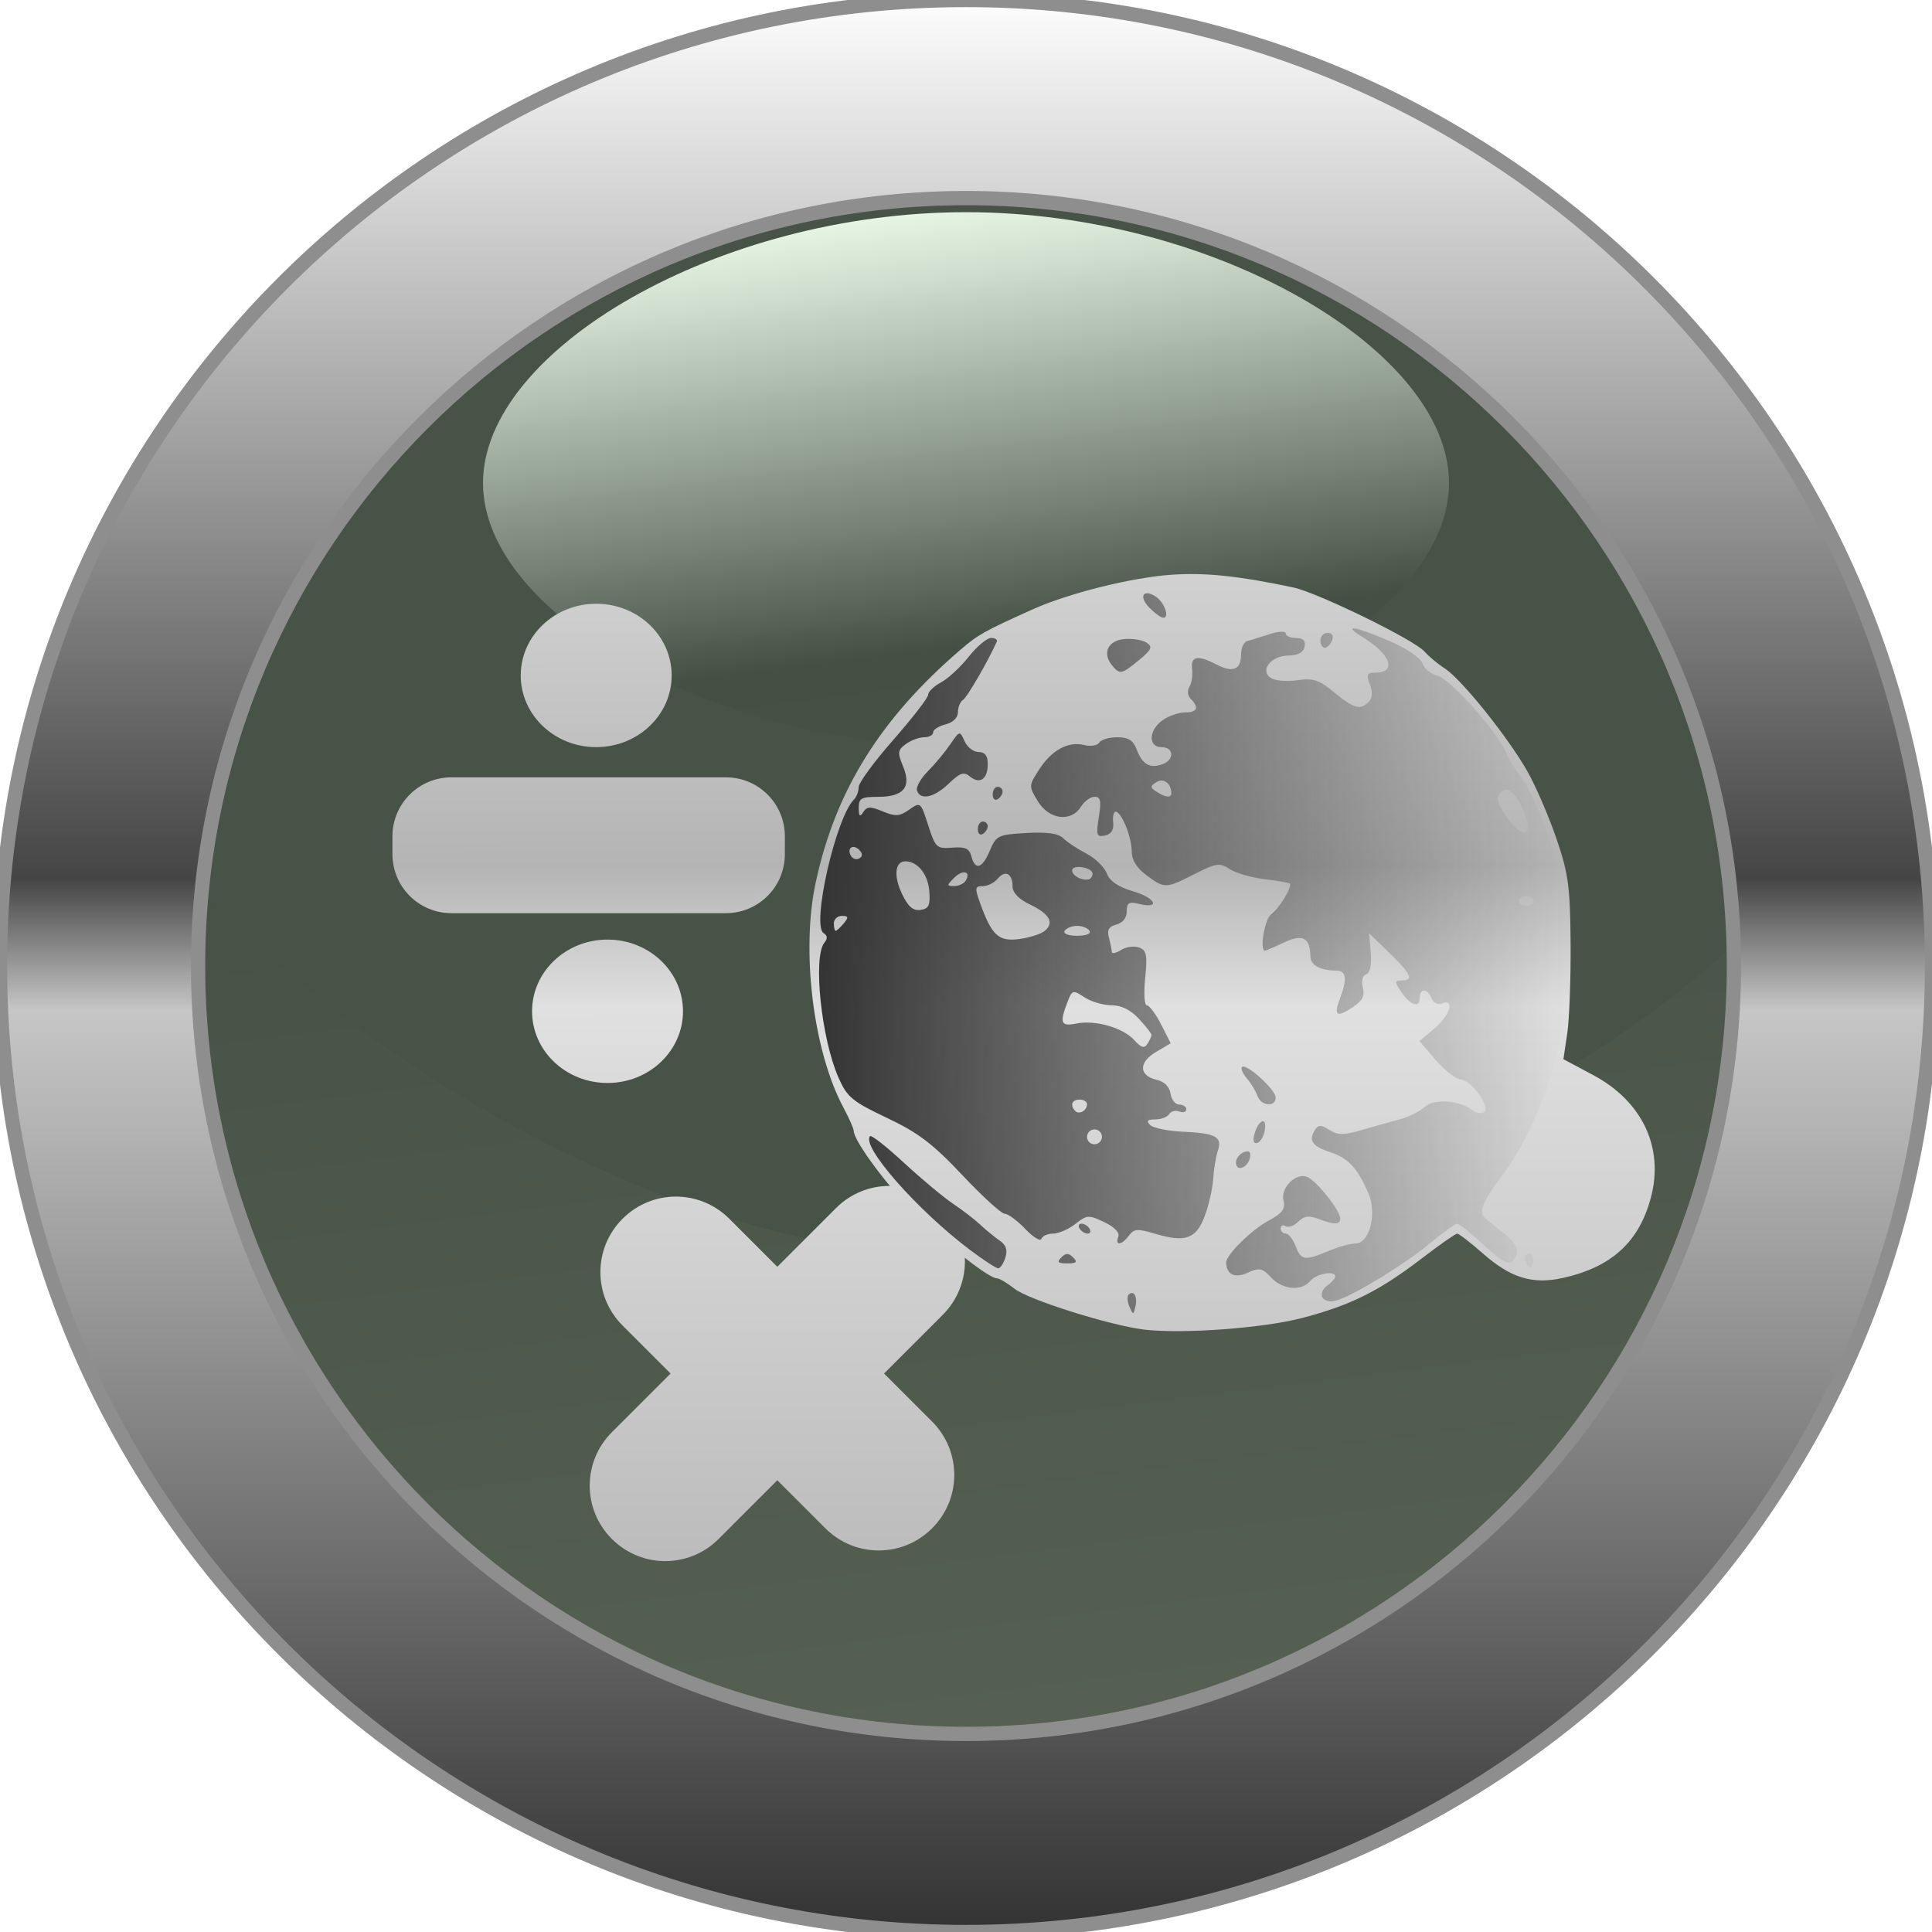
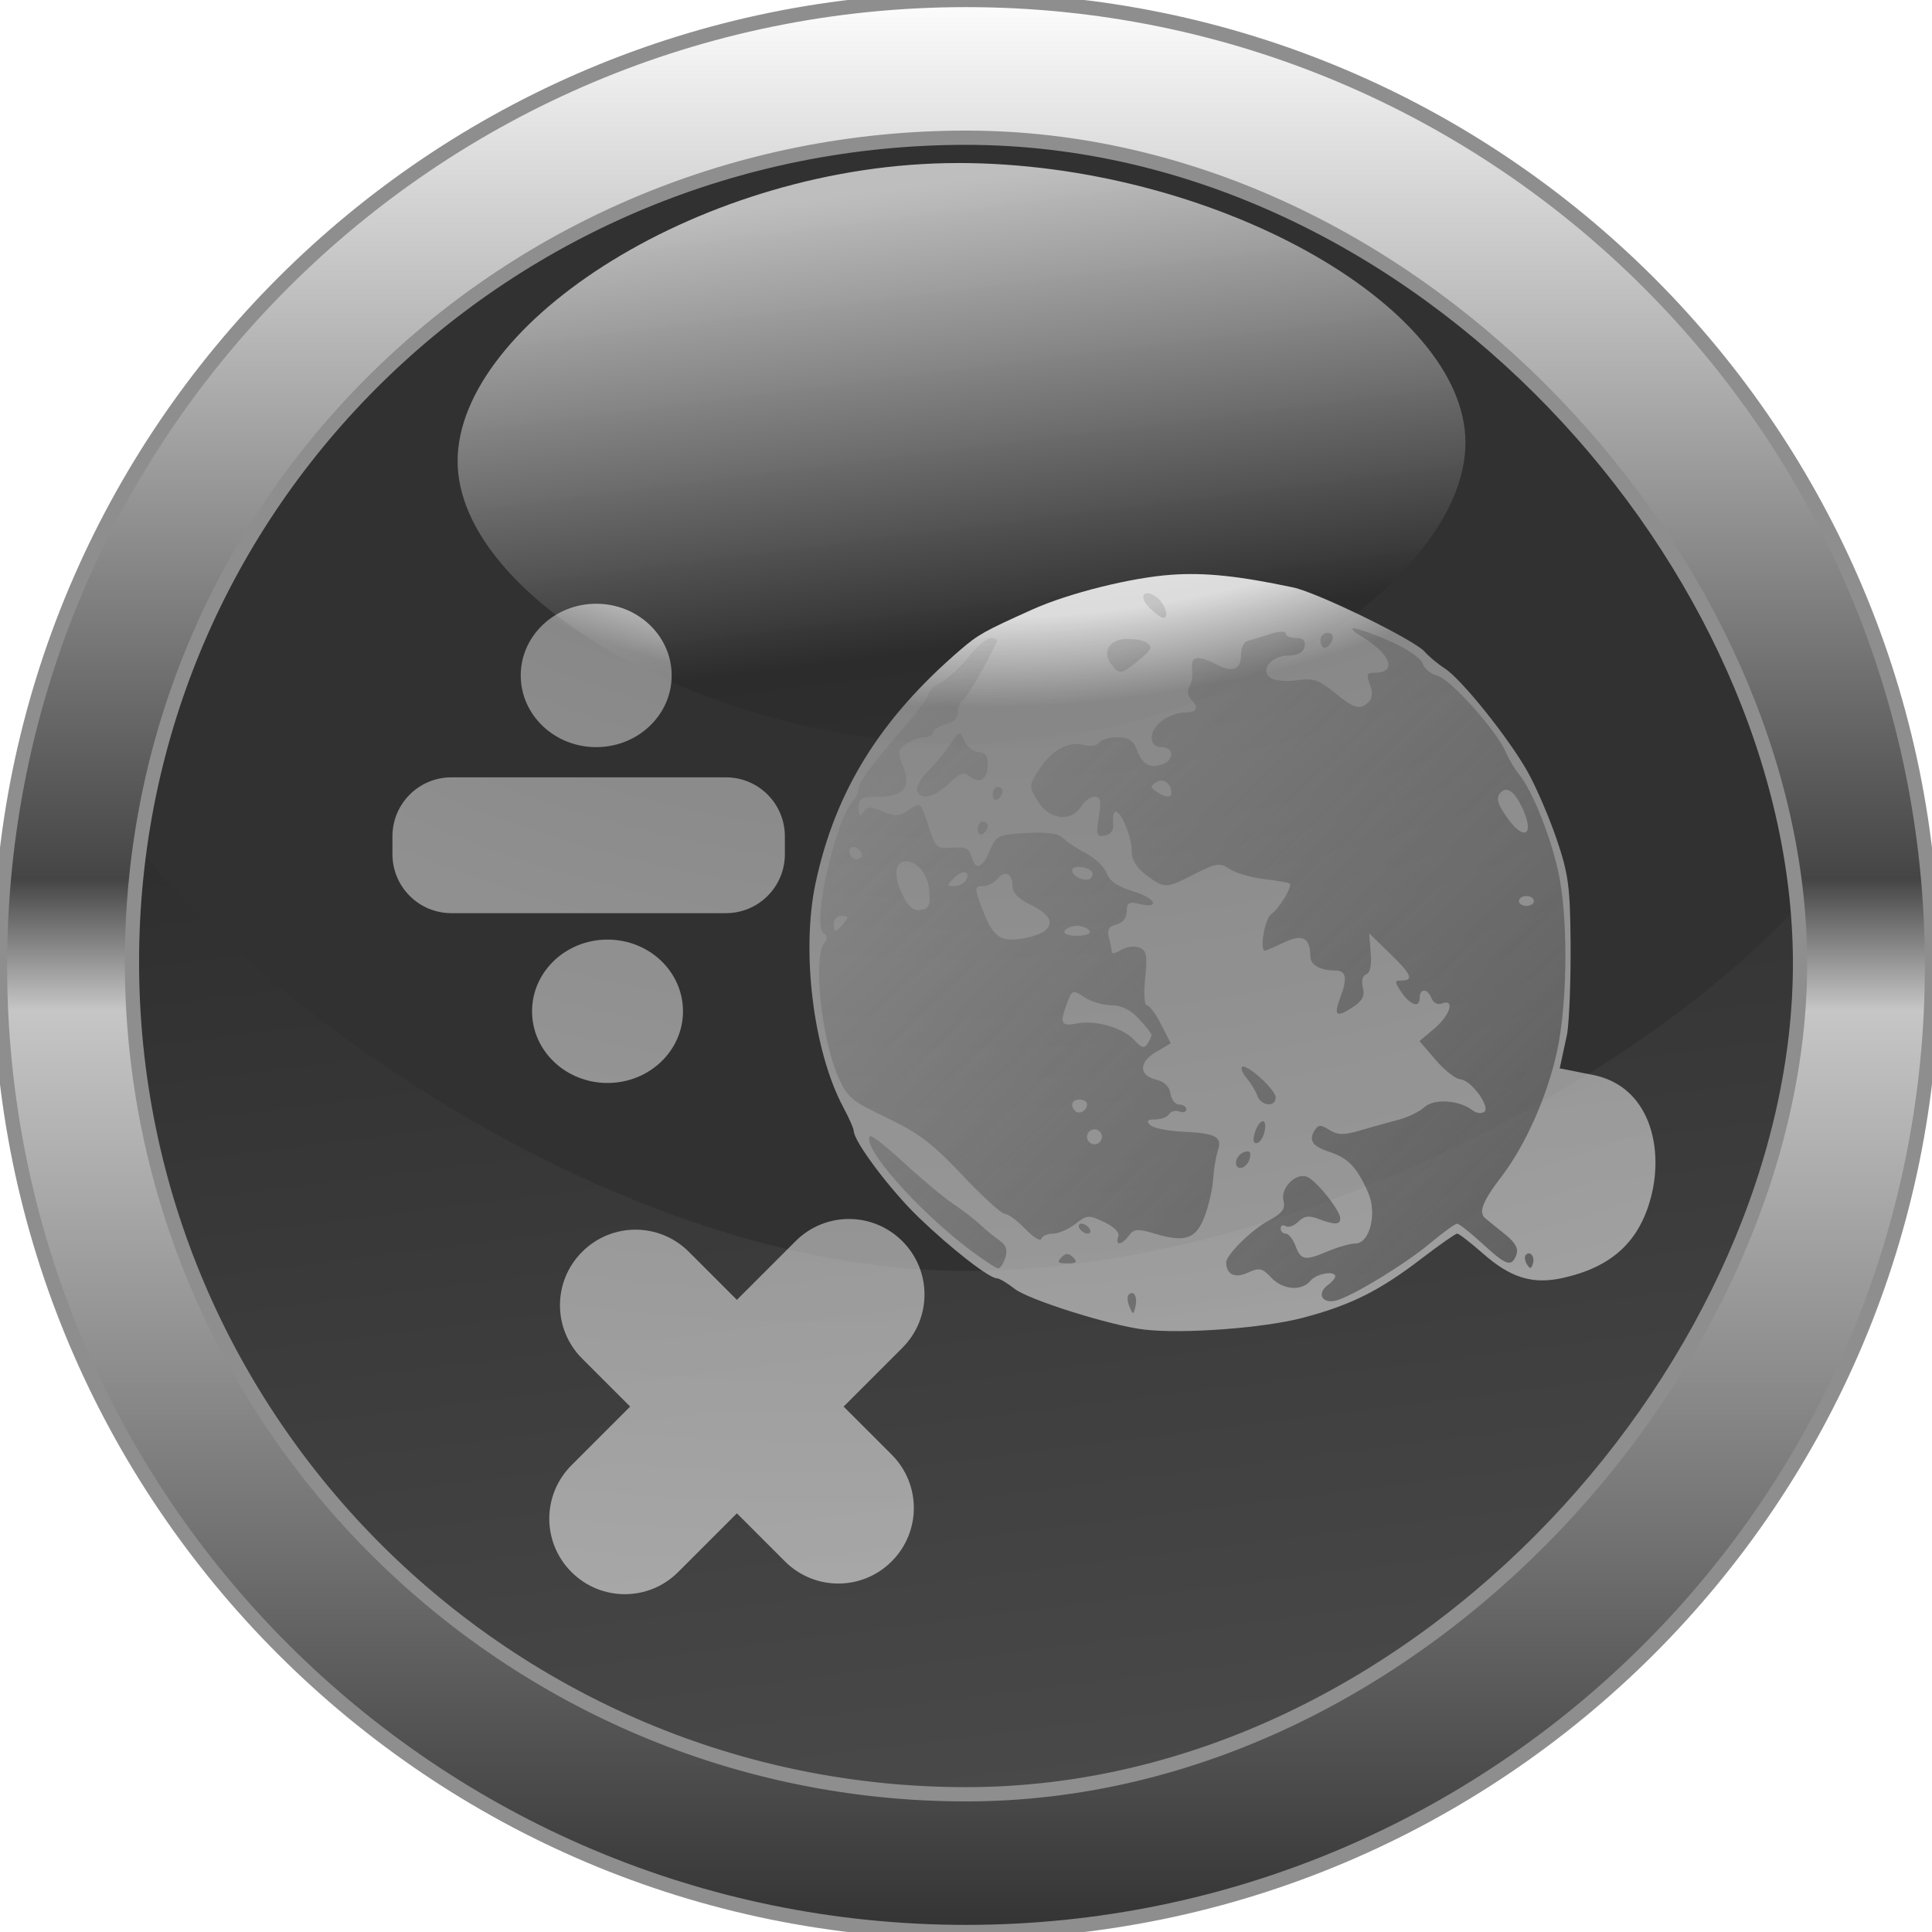
<svg xmlns="http://www.w3.org/2000/svg" xmlns:xlink="http://www.w3.org/1999/xlink" width="64px" height="64px" id="svg2985" version="1.1">
  <defs id="defs2987">
+     <linearGradient id="linearGradient3806">
+       <stop id="stop3820" offset="0" style="stop-color:#ffffff;stop-opacity:0.968" />
+       <stop id="stop3810" offset="0.427" style="stop-color:#ffffff;stop-opacity:0.827" />
+       <stop style="stop-color:#ffffff;stop-opacity:0.424" offset="0.484" id="stop3812" />
+       <stop style="stop-color:#ffffff;stop-opacity:0.531" offset="1" id="stop3814" />
+     </linearGradient>
    <linearGradient id="linearGradient7695">
      <stop style="stop-color:#343434;stop-opacity:1;" offset="0" id="stop7697" />
      <stop style="stop-color:#343434;stop-opacity:0;" offset="1" id="stop7699" />
    </linearGradient>
    <linearGradient id="linearGradient7685">
      <stop id="stop7687" offset="0" style="stop-color:#fdfdfd;stop-opacity:1;" />
      <stop style="stop-color:#b4b4b4;stop-opacity:1;" offset="0.438" id="stop7689" />
      <stop id="stop7691" offset="0.523" style="stop-color:#e0e0e0;stop-opacity:1;" />
      <stop id="stop7693" offset="1" style="stop-color:#a9a9a9;stop-opacity:1;" />
    </linearGradient>
    <linearGradient id="linearGradient3797">
-       <stop style="stop-color:#566153;stop-opacity:1;" offset="0" id="stop3799" />
-       <stop id="stop3807" offset="0.712" style="stop-color:#445044;stop-opacity:1;" />
-       <stop style="stop-color:#efffed;stop-opacity:0.977;" offset="1" id="stop3801" />
+       <stop style="stop-color:#494949;stop-opacity:1;" offset="0" id="stop3799" />
+       <stop id="stop3807" offset="0.712" style="stop-color:#2c2c2c;stop-opacity:1;" />
+       <stop style="stop-color:#bcbcbc;stop-opacity:0.977;" offset="1" id="stop3801" />
    </linearGradient>
    <linearGradient id="linearGradient3778">
      <stop id="stop3780" offset="0" style="stop-color:#fdfdfd;stop-opacity:1;" />
      <stop style="stop-color:#454545;stop-opacity:1;" offset="0.455" id="stop3782" />
      <stop id="stop3784" offset="0.523" style="stop-color:#c6c6c6;stop-opacity:1;" />
      <stop id="stop3786" offset="1" style="stop-color:#333333;stop-opacity:1;" />
    </linearGradient>
    <linearGradient id="linearGradient3763">
      <stop style="stop-color:#fdfdfd;stop-opacity:1;" offset="0" id="stop3765" />
      <stop id="stop3771" offset="0.438" style="stop-color:#6e6e6e;stop-opacity:1;" />
      <stop style="stop-color:#c6c6c6;stop-opacity:1;" offset="0.523" id="stop3773" />
      <stop style="stop-color:#333333;stop-opacity:1;" offset="1" id="stop3767" />
    </linearGradient>
    <linearGradient xlink:href="#linearGradient3763" id="linearGradient3769" x1="-34.246" y1="0.202" x2="35.1" y2="0.202" gradientUnits="userSpaceOnUse" />
    <linearGradient xlink:href="#linearGradient3778" id="linearGradient3776" gradientUnits="userSpaceOnUse" x1="-34.246" y1="0.202" x2="35.1" y2="0.202" />
    <linearGradient xlink:href="#linearGradient3778" id="linearGradient3792" gradientUnits="userSpaceOnUse" x1="-34.246" y1="0.202" x2="35.1" y2="0.202" gradientTransform="matrix(0,0.9229103,-1.023706,0,32.2066,31.60616)" />
    <linearGradient xlink:href="#linearGradient3797" id="linearGradient3803" x1="-11.636" y1="32.475" x2="28.592" y2="26.66" gradientUnits="userSpaceOnUse" />
    <linearGradient xlink:href="#linearGradient3778" id="linearGradient3816" gradientUnits="userSpaceOnUse" gradientTransform="matrix(0,0.9229103,-1.023706,0,32.2066,31.60616)" x1="-34.246" y1="0.202" x2="35.1" y2="0.202" />
    <linearGradient xlink:href="#linearGradient7685" id="linearGradient7683" x1="26" y1="4.615" x2="26.064" y2="59.615" gradientUnits="userSpaceOnUse" />
-     <linearGradient xlink:href="#linearGradient7695" id="linearGradient7701" x1="27.131" y1="31.574" x2="51.852" y2="31.574" gradientUnits="userSpaceOnUse" />
+     <linearGradient xlink:href="#linearGradient7695" id="linearGradient7701" x1="66.593" y1="60.058" x2="27.695" y2="19.086" gradientUnits="userSpaceOnUse" />
    <linearGradient xlink:href="#linearGradient7685" id="linearGradient7703" gradientUnits="userSpaceOnUse" x1="26" y1="4.615" x2="26.064" y2="59.615" />
    <linearGradient xlink:href="#linearGradient7685" id="linearGradient7705" gradientUnits="userSpaceOnUse" x1="26" y1="4.615" x2="26.064" y2="59.615" />
    <linearGradient xlink:href="#linearGradient7685" id="linearGradient7707" gradientUnits="userSpaceOnUse" x1="26" y1="4.615" x2="26.064" y2="59.615" />
-     <linearGradient xlink:href="#linearGradient7685" id="linearGradient7709" gradientUnits="userSpaceOnUse" x1="26" y1="4.615" x2="26.064" y2="59.615" />
-     <linearGradient xlink:href="#linearGradient7685" id="linearGradient7711" gradientUnits="userSpaceOnUse" x1="26" y1="4.615" x2="26.064" y2="59.615" />
-     <linearGradient xlink:href="#linearGradient7685" id="linearGradient7718" gradientUnits="userSpaceOnUse" x1="26" y1="4.615" x2="26.064" y2="59.615" />
-     <linearGradient xlink:href="#linearGradient7685" id="linearGradient7720" gradientUnits="userSpaceOnUse" x1="26" y1="4.615" x2="26.064" y2="59.615" />
-     <linearGradient xlink:href="#linearGradient7685" id="linearGradient7722" gradientUnits="userSpaceOnUse" x1="26" y1="4.615" x2="26.064" y2="59.615" />
+     <linearGradient xlink:href="#linearGradient7685" id="linearGradient7711" gradientUnits="userSpaceOnUse" x1="19.673" y1="27.85" x2="20.152" y2="23.207" />
+     <linearGradient xlink:href="#linearGradient7685" id="linearGradient7722" gradientUnits="userSpaceOnUse" x1="29.319" y1="27.539" x2="28.657" y2="46.857" />
+     <radialGradient xlink:href="#linearGradient3806" id="radialGradient3816" cx="37.326" cy="14.24" fx="37.326" fy="14.24" r="20.907" gradientTransform="matrix(3.078836,-0.4615687,0.370388,2.470626,-85.63042,-19.93465)" gradientUnits="userSpaceOnUse" />
+     <radialGradient xlink:href="#linearGradient3806" id="radialGradient3800" gradientUnits="userSpaceOnUse" gradientTransform="matrix(3.078836,-0.4615687,0.370388,2.470626,-85.63042,-19.93465)" cx="37.326" cy="14.24" fx="37.326" fy="14.24" r="20.907" />
+     <radialGradient xlink:href="#linearGradient3806" id="radialGradient3802" gradientUnits="userSpaceOnUse" gradientTransform="matrix(3.078836,-0.4615687,0.370388,2.470626,-85.63042,-19.93465)" cx="37.326" cy="14.24" fx="37.326" fy="14.24" r="20.907" />
+     <radialGradient xlink:href="#linearGradient3806" id="radialGradient3804" gradientUnits="userSpaceOnUse" gradientTransform="matrix(3.078836,-0.4615687,0.370388,2.470626,-85.63042,-19.93465)" cx="37.326" cy="14.24" fx="37.326" fy="14.24" r="20.907" />
+     <radialGradient xlink:href="#linearGradient3806" id="radialGradient3806" gradientUnits="userSpaceOnUse" gradientTransform="matrix(3.078836,-0.4615687,0.370388,2.470626,-85.63042,-19.93465)" cx="37.326" cy="14.24" fx="37.326" fy="14.24" r="20.907" />
+     <radialGradient xlink:href="#linearGradient3806" id="radialGradient3808" gradientUnits="userSpaceOnUse" gradientTransform="matrix(3.078836,-0.4615687,0.370388,2.470626,-85.63042,-19.93465)" cx="37.326" cy="14.24" fx="37.326" fy="14.24" r="20.907" />
+     <radialGradient xlink:href="#linearGradient3806" id="radialGradient3815" gradientUnits="userSpaceOnUse" gradientTransform="matrix(3.078836,-0.4615687,0.370388,2.470626,-85.63042,-19.93465)" cx="37.326" cy="14.24" fx="37.326" fy="14.24" r="20.907" />
+     <radialGradient xlink:href="#linearGradient3806" id="radialGradient3817" gradientUnits="userSpaceOnUse" gradientTransform="matrix(3.078836,-0.4615687,0.370388,2.470626,-85.63042,-19.93465)" cx="37.326" cy="14.24" fx="37.326" fy="14.24" r="20.907" />
+     <radialGradient xlink:href="#linearGradient3806" id="radialGradient3819" gradientUnits="userSpaceOnUse" gradientTransform="matrix(3.078836,-0.4615687,0.370388,2.470626,-85.63042,-19.93465)" cx="37.326" cy="14.24" fx="37.326" fy="14.24" r="20.907" />
  </defs>
  <g id="layer1">
-     <path style="fill:url(#linearGradient3803);fill-opacity:1;fill-rule:evenodd;stroke:none" id="path3795" d="m 28.592,26.66 a 19.95,17.283 0 1 1 -39.901,0 19.95,17.283 0 1 1 39.901,0 z" transform="matrix(0,-1.303241,1.504358,0,-8.106077,43.26203)" />
-     <path style="fill:#475347;fill-opacity:1;fill-rule:evenodd;stroke:none" d="M 32,1 C 17.088,1 7.985,12.233 2.875,21.625 c -2.474,4.547 14.213,20 29.125,20 14.912,0 31.853,-12.749 29.344,-18.062 C 56.545,13.402 46.912,1 32,1 z m 0,6.029 c 8.19,0 16,4.552 16,8.971 0,4.419 -7.81,8.736 -16,8.736 -8.19,0 -16,-4.317 -16,-8.736 0,-4.419 7.81,-8.971 16,-8.971 z" id="path3809" />
-     <path style="fill:url(#linearGradient3816);fill-opacity:1;fill-rule:evenodd;stroke:#8e8e8e;stroke-width:0.472;stroke-miterlimit:4;stroke-opacity:1" d="M 32 0 C 14.327 7.1054274e-15 0 14.327 0 32 C 4.7369516e-15 49.673 14.327 64 32 64 C 49.673 64 64 49.673 64 32 C 64 14.327 49.673 0 32 0 z M 32 6.562 C 46.048 6.562 57.438 17.952 57.438 32 C 57.438 46.048 46.048 57.438 32 57.438 C 17.952 57.438 6.562 46.048 6.562 32 C 6.562 17.952 17.952 6.562 32 6.562 z " id="path2993" />
-     <path id="path7601" d="m 37.901,44.044 c -1.119,-0.133 -3.824,-0.985 -4.29,-1.35 -0.243,-0.191 -0.507,-0.348 -0.586,-0.348 -0.256,0 -1.512,-0.978 -2.59,-2.016 -0.944,-0.908 -2.155,-2.523 -2.155,-2.871 0,-0.074 -0.153,-0.419 -0.339,-0.767 -0.998,-1.862 -1.409,-5.171 -0.923,-7.444 0.651,-3.046 2.139,-5.441 4.804,-7.729 0.582,-0.5 0.782,-0.612 2.379,-1.33 1.197,-0.539 3.279,-1.058 4.605,-1.15 1.122,-0.077 2.209,0.036 4.029,0.42 0.811,0.171 4.02,1.738 4.358,2.128 0.136,0.157 0.435,0.406 0.665,0.554 0.559,0.36 2.118,2.305 2.75,3.431 0.279,0.497 0.709,1.497 0.956,2.22 0.392,1.151 0.45,1.583 0.464,3.454 0.009,1.176 -0.041,2.521 -0.111,2.989 l -0.127,0.852 0.98,0.523 c 1.632,0.87 2.356,2.398 1.92,4.053 -0.389,1.474 -1.299,2.309 -2.913,2.67 -1.004,0.225 -1.732,0.003 -2.656,-0.811 -0.41,-0.361 -0.792,-0.656 -0.849,-0.656 -0.057,0 -0.591,0.373 -1.185,0.829 -1.398,1.071 -2.347,1.544 -3.943,1.963 -1.294,0.34 -3.973,0.537 -5.242,0.387 z" style="fill:url(#linearGradient7718);fill-opacity:1" />
-     <g style="fill:url(#linearGradient7722);fill-opacity:1" id="g7611" transform="translate(-2,1)">
-       <path id="rect7609" style="fill:url(#linearGradient7720);fill-opacity:1;fill-rule:nonzero;stroke:none" d="m 22.623,39.373 c 0.979,-0.979 2.556,-0.979 3.536,0 l 6.718,6.718 c 0.979,0.979 0.979,2.556 0,3.536 -0.979,0.979 -2.556,0.979 -3.536,0 L 22.623,42.909 c -0.979,-0.979 -0.979,-2.556 0,-3.536 z m -0.354,7.071 7.425,-7.425 c 0.979,-0.979 2.556,-0.979 3.536,0 0.979,0.979 0.979,2.556 0,3.536 l -7.425,7.425 c -0.979,0.979 -2.556,0.979 -3.536,0 -0.979,-0.979 -0.979,-2.556 0,-3.536 z" />
+     <path style="fill:url(#linearGradient3803);fill-opacity:1.0;fill-rule:evenodd;stroke:none" id="path3795" d="m 30.18,26.66 a 21.538,18.821 0 1 1 -43.076,0 21.538,18.821 0 1 1 43.076,0 z" transform="matrix(0,-1.303241,1.504358,0,-8.106077,43.26203)" />
+     <path style="fill:#313131;fill-opacity:1;fill-rule:evenodd;stroke:none" d="m 31.973,0.148 c -15.331,0 -24.69,11.599 -29.943,21.298 -2.544,4.696 14.613,20.653 29.943,20.653 15.331,0 32.749,-13.165 30.168,-18.652 C 57.208,12.955 47.304,0.148 31.973,0.148 z M 31.73,5.4 c 8.42,0 16.815,4.701 16.815,9.264 0,4.563 -8.151,9.995 -16.571,9.995 -8.42,0 -16.815,-4.823 -16.815,-9.386 0,-4.563 8.151,-9.872 16.571,-9.872 z" id="path3809" />
+     <path style="fill:url(#linearGradient3816);fill-opacity:1;fill-rule:evenodd;stroke:#8e8e8e;stroke-width:0.472;stroke-miterlimit:4;stroke-opacity:1" d="M 32,0 C 14.327,0 0,14.327 0,32 0,49.673 14.327,64 32,64 49.673,64 64,49.673 64,32 64,14.327 49.673,0 32,0 z m 0,4.562 c 15.152,0 27.597,14.357 27.629,27.305 C 59.66,44.878 47.152,59.438 32,59.438 16.848,59.438 4.371,47.126 4.371,31.868 4.371,16.61 16.848,4.562 32,4.562 z" id="path2993" />
+     <path id="path7601" d="m 37.901,44.044 c -1.119,-0.133 -3.824,-0.985 -4.29,-1.35 -0.243,-0.191 -0.507,-0.348 -0.586,-0.348 -0.256,0 -1.512,-0.978 -2.59,-2.016 -0.944,-0.908 -2.155,-2.523 -2.155,-2.871 0,-0.074 -0.153,-0.419 -0.339,-0.767 -0.998,-1.862 -1.409,-5.171 -0.923,-7.444 0.651,-3.046 2.139,-5.441 4.804,-7.729 0.582,-0.5 0.782,-0.612 2.379,-1.33 1.197,-0.539 3.279,-1.058 4.605,-1.15 1.122,-0.077 2.209,0.036 4.029,0.42 0.811,0.171 4.02,1.738 4.358,2.128 0.136,0.157 0.435,0.406 0.665,0.554 0.559,0.36 2.118,2.305 2.75,3.431 0.279,0.497 0.709,1.497 0.956,2.22 0.392,1.151 0.45,1.583 0.464,3.454 0.009,1.176 -0.041,2.521 -0.111,2.989 l -0.249,1.156 1.102,0.218 c 1.873,0.371 2.356,2.398 1.92,4.053 -0.389,1.474 -1.299,2.309 -2.913,2.67 -1.004,0.225 -1.732,0.003 -2.656,-0.811 -0.41,-0.361 -0.792,-0.656 -0.849,-0.656 -0.057,0 -0.591,0.373 -1.185,0.829 -1.398,1.071 -2.347,1.544 -3.943,1.963 -1.294,0.34 -3.973,0.537 -5.242,0.387 z" style="fill:url(#radialGradient3815);fill-opacity:1" />
+     <g style="fill:url(#radialGradient3819);fill-opacity:1" id="g7611" transform="translate(-3.339021,2.095562)">
+       <path id="rect7609" style="fill:url(#radialGradient3817);fill-opacity:1;fill-rule:nonzero;stroke:none" d="m 22.623,39.373 c 0.979,-0.979 2.556,-0.979 3.536,0 l 6.718,6.718 c 0.979,0.979 0.979,2.556 0,3.536 -0.979,0.979 -2.556,0.979 -3.536,0 L 22.623,42.909 c -0.979,-0.979 -0.979,-2.556 0,-3.536 z m -0.354,7.071 7.425,-7.425 c 0.979,-0.979 2.556,-0.979 3.536,0 0.979,0.979 0.979,2.556 0,3.536 l -7.425,7.425 c -0.979,0.979 -2.556,0.979 -3.536,0 -0.979,-0.979 -0.979,-2.556 0,-3.536 z" />
    </g>
-     <g style="fill:url(#linearGradient7711);fill-opacity:1" id="g7640">
-       <path id="path7620-3" style="fill:url(#linearGradient7709);fill-opacity:1;fill-rule:nonzero;stroke:none" d="m 22.625,33.5 c 0,1.312 -1.119,2.375 -2.5,2.375 -1.381,0 -2.5,-1.063 -2.5,-2.375 0,-1.312 1.119,-2.375 2.5,-2.375 1.381,0 2.5,1.063 2.5,2.375 z M 22.25,22.375 c 0,1.312 -1.119,2.375 -2.5,2.375 -1.381,0 -2.5,-1.063 -2.5,-2.375 0,-1.312 1.119,-2.375 2.5,-2.375 1.381,0 2.5,1.063 2.5,2.375 z m -7.293,3.375 9.087,0 C 25.127,25.75 26,26.623 26,27.707 l 0,0.587 C 26,29.377 25.127,30.25 24.043,30.25 l -9.087,0 C 13.873,30.25 13,29.377 13,28.293 l 0,-0.587 C 13,26.623 13.873,25.75 14.957,25.75 z" />
+     <g style="fill:url(#radialGradient3808);fill-opacity:1" id="g7640">
+       <path id="path7620-3" style="fill:url(#radialGradient3806);fill-opacity:1;fill-rule:nonzero;stroke:none" d="m 22.625,33.5 c 0,1.312 -1.119,2.375 -2.5,2.375 -1.381,0 -2.5,-1.063 -2.5,-2.375 0,-1.312 1.119,-2.375 2.5,-2.375 1.381,0 2.5,1.063 2.5,2.375 z M 22.25,22.375 c 0,1.312 -1.119,2.375 -2.5,2.375 -1.381,0 -2.5,-1.063 -2.5,-2.375 0,-1.312 1.119,-2.375 2.5,-2.375 1.381,0 2.5,1.063 2.5,2.375 z m -7.293,3.375 9.087,0 C 25.127,25.75 26,26.623 26,27.707 l 0,0.587 C 26,29.377 25.127,30.25 24.043,30.25 l -9.087,0 C 13.873,30.25 13,29.377 13,28.293 l 0,-0.587 C 13,26.623 13.873,25.75 14.957,25.75 z" />
    </g>
    <path id="path7599" d="m 37.413,43.284 c -0.07,-0.162 -0.082,-0.341 -0.025,-0.397 0.167,-0.167 0.302,0.068 0.225,0.392 -0.068,0.287 -0.077,0.288 -0.199,0.006 z m 6.397,-0.299 c -0.068,-0.11 -0.002,-0.283 0.151,-0.395 0.149,-0.109 0.272,-0.246 0.272,-0.304 0,-0.207 -0.622,-0.1 -0.822,0.141 -0.295,0.356 -0.921,0.303 -1.306,-0.11 -0.292,-0.313 -0.386,-0.332 -0.773,-0.156 -0.425,0.194 -0.705,0.061 -0.714,-0.338 -0.006,-0.247 0.831,-1.077 1.39,-1.378 0.467,-0.251 0.577,-0.396 0.509,-0.668 -0.106,-0.422 0.402,-0.939 0.78,-0.794 0.301,0.116 1.101,1.115 1.101,1.377 0,0.217 -0.186,0.221 -0.724,0.017 -0.315,-0.12 -0.478,-0.097 -0.667,0.093 -0.138,0.138 -0.326,0.205 -0.417,0.149 -0.091,-0.056 -0.166,-0.024 -0.166,0.072 0,0.096 0.076,0.174 0.169,0.174 0.093,0 0.239,0.185 0.325,0.411 0.182,0.479 0.299,0.497 1.094,0.164 0.325,-0.136 0.724,-0.247 0.886,-0.247 0.472,0 0.726,-0.986 0.429,-1.672 -0.36,-0.832 -0.661,-1.156 -1.263,-1.354 -0.594,-0.196 -0.727,-0.387 -0.509,-0.731 0.116,-0.183 0.199,-0.184 0.484,-0.005 0.281,0.175 0.476,0.177 1.05,0.008 0.388,-0.114 0.951,-0.272 1.252,-0.35 0.301,-0.078 0.684,-0.267 0.852,-0.419 0.318,-0.288 1.171,-0.225 1.595,0.116 0.109,0.088 0.277,0.111 0.373,0.052 0.239,-0.148 -0.429,-1.067 -0.788,-1.085 -0.152,-0.008 -0.519,-0.296 -0.814,-0.64 l -0.538,-0.626 0.497,-0.418 c 0.519,-0.437 0.689,-0.996 0.251,-0.828 -0.14,0.054 -0.289,-0.019 -0.347,-0.17 -0.13,-0.34 -0.395,-0.342 -0.395,-0.003 0,0.343 -0.322,0.225 -0.623,-0.228 -0.214,-0.322 -0.211,-0.361 0.027,-0.361 0.415,0 0.322,-0.208 -0.405,-0.912 l -0.671,-0.65 0.053,0.645 c 0.033,0.407 -0.022,0.67 -0.151,0.713 -0.122,0.041 -0.166,0.217 -0.11,0.439 0.07,0.279 -0.015,0.442 -0.343,0.657 -0.534,0.35 -0.633,0.277 -0.413,-0.304 0.249,-0.655 0.208,-0.917 -0.146,-0.917 -0.512,0 -0.836,-0.181 -0.838,-0.47 -0.006,-0.62 -0.256,-0.752 -0.87,-0.461 -0.316,0.15 -0.6,0.273 -0.632,0.273 -0.189,0 -0.012,-1.047 0.204,-1.206 0.274,-0.202 0.71,-0.921 0.615,-1.016 -0.03,-0.03 -0.407,-0.097 -0.836,-0.147 -0.43,-0.051 -0.947,-0.2 -1.15,-0.333 -0.335,-0.219 -0.443,-0.203 -1.161,0.161 -0.965,0.49 -0.993,0.491 -1.599,0.042 -0.323,-0.239 -0.487,-0.504 -0.487,-0.789 0,-0.472 -0.341,-1.314 -0.533,-1.316 -0.067,-7.07e-4 -0.104,0.162 -0.082,0.362 0.026,0.243 -0.064,0.385 -0.272,0.428 -0.279,0.058 -0.3,-0.007 -0.204,-0.61 0.086,-0.538 0.058,-0.674 -0.139,-0.674 -0.136,0 -0.34,0.148 -0.453,0.329 -0.326,0.523 -1.056,0.431 -1.427,-0.179 -0.305,-0.502 -0.305,-0.515 0.044,-1.055 0.417,-0.646 0.963,-0.942 1.495,-0.808 0.211,0.053 0.433,0.016 0.494,-0.081 0.06,-0.098 0.329,-0.178 0.598,-0.178 0.364,0 0.526,0.101 0.638,0.395 0.191,0.501 0.417,0.64 0.83,0.509 0.426,-0.135 0.425,-0.575 -0.002,-0.575 -0.453,0 -0.429,-0.569 0.037,-0.895 0.201,-0.141 0.534,-0.256 0.74,-0.256 0.408,0 0.477,-0.16 0.192,-0.446 -0.106,-0.106 -0.125,-0.276 -0.046,-0.403 0.075,-0.121 0.115,-0.386 0.089,-0.59 -0.055,-0.425 0.19,-0.471 0.802,-0.151 0.544,0.284 0.818,0.177 0.818,-0.32 0,-0.221 0.092,-0.426 0.206,-0.455 0.113,-0.029 0.446,-0.131 0.74,-0.227 0.304,-0.1 0.534,-0.11 0.534,-0.025 0,0.083 0.153,0.15 0.341,0.15 0.236,0 0.324,0.088 0.285,0.288 -0.038,0.193 -0.213,0.29 -0.533,0.294 -0.581,0.008 -0.963,0.492 -0.586,0.744 0.136,0.091 0.529,0.124 0.874,0.074 0.529,-0.077 0.721,-0.014 1.23,0.405 0.655,0.54 0.857,0.595 1.141,0.312 0.122,-0.122 0.135,-0.318 0.037,-0.576 -0.124,-0.327 -0.097,-0.39 0.167,-0.39 0.74,0 0.532,-0.604 -0.405,-1.177 -0.713,-0.436 -0.262,-0.371 0.889,0.128 0.571,0.248 1.034,0.562 1.091,0.74 0.054,0.17 0.279,0.354 0.499,0.41 0.424,0.106 1.968,1.834 2.262,2.531 0.096,0.226 0.295,0.559 0.442,0.74 0.47,0.575 1.135,2.29 1.345,3.467 0.281,1.574 0.24,4.179 -0.09,5.706 -0.313,1.45 -1.04,3.096 -1.817,4.115 -0.665,0.872 -0.799,1.222 -0.546,1.426 0.11,0.089 0.408,0.33 0.663,0.536 0.322,0.26 0.429,0.462 0.352,0.662 -0.16,0.418 -0.33,0.362 -1.125,-0.371 -0.393,-0.362 -0.769,-0.658 -0.837,-0.658 -0.068,0 -0.467,0.288 -0.887,0.639 -0.81,0.679 -2.498,1.713 -3.092,1.896 -0.21,0.065 -0.406,0.029 -0.477,-0.087 z m 7.001,-13.138 c 0,-0.09 -0.111,-0.164 -0.247,-0.164 -0.136,0 -0.247,0.074 -0.247,0.164 0,0.09 0.111,0.164 0.247,0.164 0.136,0 0.247,-0.074 0.247,-0.164 z M 50.488,26.902 c -0.28,-0.676 -0.57,-0.902 -0.801,-0.623 -0.136,0.164 -0.074,0.368 0.254,0.828 0.514,0.722 0.875,0.587 0.547,-0.205 z M 38.803,26.27 c -0.007,-0.322 -0.264,-0.51 -0.495,-0.361 -0.213,0.137 -0.212,0.175 0.004,0.318 0.296,0.194 0.494,0.212 0.491,0.044 z M 32.126,41.4 c -1.749,-1.318 -3.618,-3.449 -3.302,-3.764 0.044,-0.044 0.55,0.354 1.125,0.886 0.575,0.531 1.304,1.14 1.62,1.352 0.317,0.212 0.724,0.526 0.904,0.696 0.181,0.171 0.467,0.405 0.637,0.521 0.218,0.149 0.275,0.314 0.194,0.568 -0.062,0.197 -0.169,0.357 -0.237,0.357 -0.068,0 -0.492,-0.278 -0.942,-0.617 z m 18.451,0.474 c -0.071,-0.115 -0.084,-0.253 -0.03,-0.307 0.147,-0.147 0.308,0.069 0.228,0.308 -0.056,0.167 -0.094,0.167 -0.198,-6.57e-4 z M 35.155,41.655 c 0.153,-0.153 0.241,-0.153 0.395,0 0.153,0.153 0.11,0.197 -0.197,0.197 -0.307,0 -0.351,-0.044 -0.197,-0.197 z m -1.193,-0.946 c -0.264,-0.276 -0.57,-0.501 -0.679,-0.501 -0.109,0 -0.743,-0.578 -1.408,-1.284 -0.976,-1.036 -1.458,-1.402 -2.494,-1.893 -1.148,-0.544 -1.318,-0.685 -1.603,-1.329 -0.573,-1.294 -0.855,-4.008 -0.467,-4.477 0.11,-0.133 0.101,-0.236 -0.028,-0.315 -0.408,-0.252 0.403,-3.823 1.006,-4.425 0.086,-0.086 0.156,-0.272 0.156,-0.413 0,-0.141 0.518,-0.847 1.151,-1.568 0.633,-0.721 1.151,-1.392 1.151,-1.491 0,-0.099 0.191,-0.282 0.425,-0.408 0.234,-0.125 0.647,-0.508 0.918,-0.85 0.271,-0.342 0.604,-0.622 0.74,-0.622 0.136,0 0.221,0.056 0.191,0.123 -0.301,0.666 -0.987,1.848 -1.12,1.93 -0.092,0.057 -0.168,0.239 -0.168,0.405 0,0.184 -0.16,0.341 -0.411,0.405 -0.226,0.057 -0.411,0.176 -0.411,0.265 0,0.089 -0.134,0.161 -0.297,0.161 -0.164,0 -0.436,0.101 -0.605,0.225 -0.274,0.2 -0.284,0.281 -0.094,0.74 0.286,0.689 0.022,1.009 -0.833,1.009 -0.552,0 -0.637,0.049 -0.635,0.37 0.002,0.281 0.038,0.314 0.149,0.138 0.122,-0.192 0.232,-0.197 0.646,-0.025 0.422,0.175 0.557,0.166 0.877,-0.058 0.373,-0.261 0.382,-0.254 0.629,0.518 0.238,0.744 0.278,0.781 0.797,0.74 0.431,-0.034 0.565,0.027 0.633,0.288 0.126,0.481 0.361,0.407 0.614,-0.193 0.209,-0.496 0.274,-0.527 1.21,-0.58 0.689,-0.038 1.059,0.014 1.219,0.174 0.126,0.126 0.47,0.354 0.763,0.505 0.293,0.152 0.599,0.448 0.679,0.657 0.099,0.261 0.379,0.451 0.887,0.6 0.747,0.221 0.901,0.594 0.169,0.41 -0.322,-0.081 -0.393,-0.035 -0.393,0.249 0,0.214 -0.132,0.382 -0.342,0.437 -0.254,0.066 -0.318,0.179 -0.249,0.437 0.051,0.191 0.094,0.404 0.095,0.472 0.001,0.069 0.14,0.038 0.309,-0.067 0.169,-0.105 0.438,-0.142 0.598,-0.08 0.246,0.095 0.277,0.25 0.198,1.013 -0.051,0.498 -0.026,0.901 0.056,0.901 0.082,0 0.294,0.283 0.47,0.629 l 0.321,0.629 -0.491,0.29 c -0.579,0.342 -0.569,0.78 0.021,0.918 0.259,0.061 0.43,0.23 0.463,0.459 0.029,0.2 0.158,0.363 0.288,0.363 0.129,0 0.235,0.072 0.235,0.159 0,0.088 -0.104,0.12 -0.23,0.071 -0.127,-0.049 -0.279,-0.009 -0.339,0.087 -0.06,0.097 -0.267,0.176 -0.461,0.176 -0.259,0 -0.304,0.049 -0.169,0.183 0.101,0.101 0.586,0.201 1.079,0.223 1.102,0.049 1.321,0.168 1.164,0.635 -0.066,0.196 -0.135,0.615 -0.154,0.932 -0.019,0.317 -0.145,0.872 -0.282,1.233 -0.285,0.757 -0.642,0.881 -1.661,0.575 -0.561,-0.168 -0.683,-0.159 -0.848,0.066 -0.234,0.32 -0.47,0.347 -0.352,0.04 0.053,-0.137 -0.126,-0.324 -0.464,-0.485 -0.517,-0.246 -0.574,-0.243 -0.957,0.059 -0.224,0.176 -0.556,0.321 -0.738,0.321 -0.182,0 -0.356,0.078 -0.388,0.172 -0.032,0.095 -0.274,-0.053 -0.538,-0.329 z m 2.541,-3.05 c 0,-0.136 -0.111,-0.247 -0.247,-0.247 -0.136,0 -0.247,0.111 -0.247,0.247 0,0.136 0.111,0.247 0.247,0.247 0.136,0 0.247,-0.111 0.247,-0.247 z m -0.493,-1.079 c 0,-0.085 -0.111,-0.155 -0.247,-0.155 -0.254,0 -0.327,0.194 -0.142,0.379 0.131,0.131 0.388,-0.017 0.388,-0.225 z M 38.145,34.286 c 0.001,-0.046 -0.185,-0.287 -0.415,-0.534 -0.276,-0.298 -0.585,-0.451 -0.91,-0.451 -0.271,0 -0.674,-0.119 -0.895,-0.264 -0.388,-0.254 -0.409,-0.248 -0.57,0.175 -0.261,0.686 -0.212,0.797 0.307,0.693 0.626,-0.125 1.541,0.138 1.915,0.552 0.229,0.254 0.332,0.282 0.433,0.122 0.073,-0.115 0.134,-0.247 0.135,-0.293 z m -3.537,-3.449 c 0.327,-0.271 0.161,-0.564 -0.497,-0.878 -0.362,-0.173 -0.568,-0.388 -0.568,-0.593 0,-0.431 -0.245,-0.559 -0.495,-0.257 -0.112,0.135 -0.333,0.245 -0.493,0.245 -0.256,0 -0.267,0.062 -0.098,0.534 0.392,1.097 0.617,1.308 1.298,1.22 0.343,-0.044 0.727,-0.167 0.854,-0.272 z m 1.483,-0.003 c -0.056,-0.09 -0.241,-0.164 -0.411,-0.164 -0.17,0 -0.355,0.074 -0.411,0.164 -0.059,0.096 0.111,0.164 0.411,0.164 0.3,0 0.471,-0.068 0.411,-0.164 z m -8.14,-0.247 c 0.168,-0.202 0.156,-0.247 -0.062,-0.247 -0.147,0 -0.267,0.111 -0.267,0.247 0,0.136 0.028,0.247 0.062,0.247 0.034,0 0.154,-0.111 0.267,-0.247 z m 2.833,-1.069 C 30.741,28.96 30.397,28.532 29.993,28.532 c -0.347,0 -0.398,0.482 -0.113,1.079 0.202,0.424 0.367,0.567 0.613,0.531 0.276,-0.04 0.328,-0.151 0.291,-0.624 z m 1.203,-0.34 c 0.193,-0.312 -0.088,-0.389 -0.375,-0.103 -0.256,0.256 -0.257,0.278 -0.006,0.278 0.15,0 0.321,-0.079 0.381,-0.175 z m 4.206,-0.24 c -0.008,-0.211 -0.677,-0.313 -0.677,-0.103 0,0.173 0.322,0.347 0.547,0.295 0.075,-0.017 0.133,-0.104 0.13,-0.192 z m -7.731,-0.785 c -0.211,-0.211 -0.425,-0.048 -0.269,0.205 0.061,0.098 0.185,0.132 0.277,0.075 0.112,-0.069 0.109,-0.161 -0.009,-0.28 z m 7.301,12.547 c -0.056,-0.09 -0.028,-0.164 0.063,-0.164 0.09,0 0.21,0.074 0.266,0.164 0.056,0.09 0.028,0.164 -0.063,0.164 -0.09,0 -0.21,-0.074 -0.266,-0.164 z m 5.18,-2.189 c 0,-0.134 0.116,-0.287 0.259,-0.342 0.18,-0.069 0.243,-0.016 0.206,0.174 -0.068,0.348 -0.464,0.491 -0.464,0.168 z m 0.608,-0.929 c 0.126,-0.482 0.418,-0.616 0.351,-0.161 -0.03,0.206 -0.142,0.404 -0.248,0.439 -0.123,0.04 -0.16,-0.06 -0.103,-0.277 z m 0.102,-1.281 c -0.056,-0.158 -0.214,-0.418 -0.35,-0.577 -0.136,-0.159 -0.208,-0.328 -0.16,-0.377 0.137,-0.137 1.116,0.749 1.116,1.009 0,0.332 -0.484,0.287 -0.606,-0.056 z m -9.261,-8.83 c 0,-0.141 0.074,-0.256 0.164,-0.256 0.09,0 0.164,0.07 0.164,0.155 0,0.085 -0.074,0.2 -0.164,0.256 -0.09,0.056 -0.164,-0.014 -0.164,-0.155 z m 0.493,-1.151 c 0,-0.141 0.074,-0.256 0.164,-0.256 0.09,0 0.164,0.07 0.164,0.155 0,0.085 -0.074,0.2 -0.164,0.256 -0.09,0.056 -0.164,-0.014 -0.164,-0.155 z m -2.508,-0.133 c -0.038,-0.113 0.123,-0.398 0.356,-0.633 0.234,-0.235 0.568,-0.637 0.743,-0.893 0.315,-0.462 0.319,-0.462 0.477,-0.107 0.088,0.197 0.297,0.358 0.464,0.358 0.212,0 0.304,0.121 0.304,0.401 0,0.497 -0.263,0.68 -0.589,0.41 -0.202,-0.167 -0.327,-0.126 -0.701,0.233 -0.487,0.466 -0.942,0.566 -1.054,0.231 z m 6.462,-4.145 c -0.334,-0.403 -0.138,-0.826 0.406,-0.873 0.271,-0.024 0.603,0.031 0.739,0.121 0.207,0.138 0.167,0.23 -0.247,0.571 -0.583,0.481 -0.639,0.493 -0.898,0.181 z m 6.9,-0.83 c 0,-0.136 0.109,-0.247 0.242,-0.247 0.147,0 0.205,0.096 0.147,0.247 -0.052,0.136 -0.161,0.247 -0.242,0.247 -0.081,0 -0.147,-0.111 -0.147,-0.247 z M 38.078,20.135 c -0.363,-0.366 -0.217,-0.642 0.2,-0.379 0.293,0.185 0.485,0.724 0.251,0.707 -0.074,-0.005 -0.278,-0.153 -0.451,-0.328 z" style="fill:url(#linearGradient7701);fill-opacity:1" />
  </g>
</svg>
